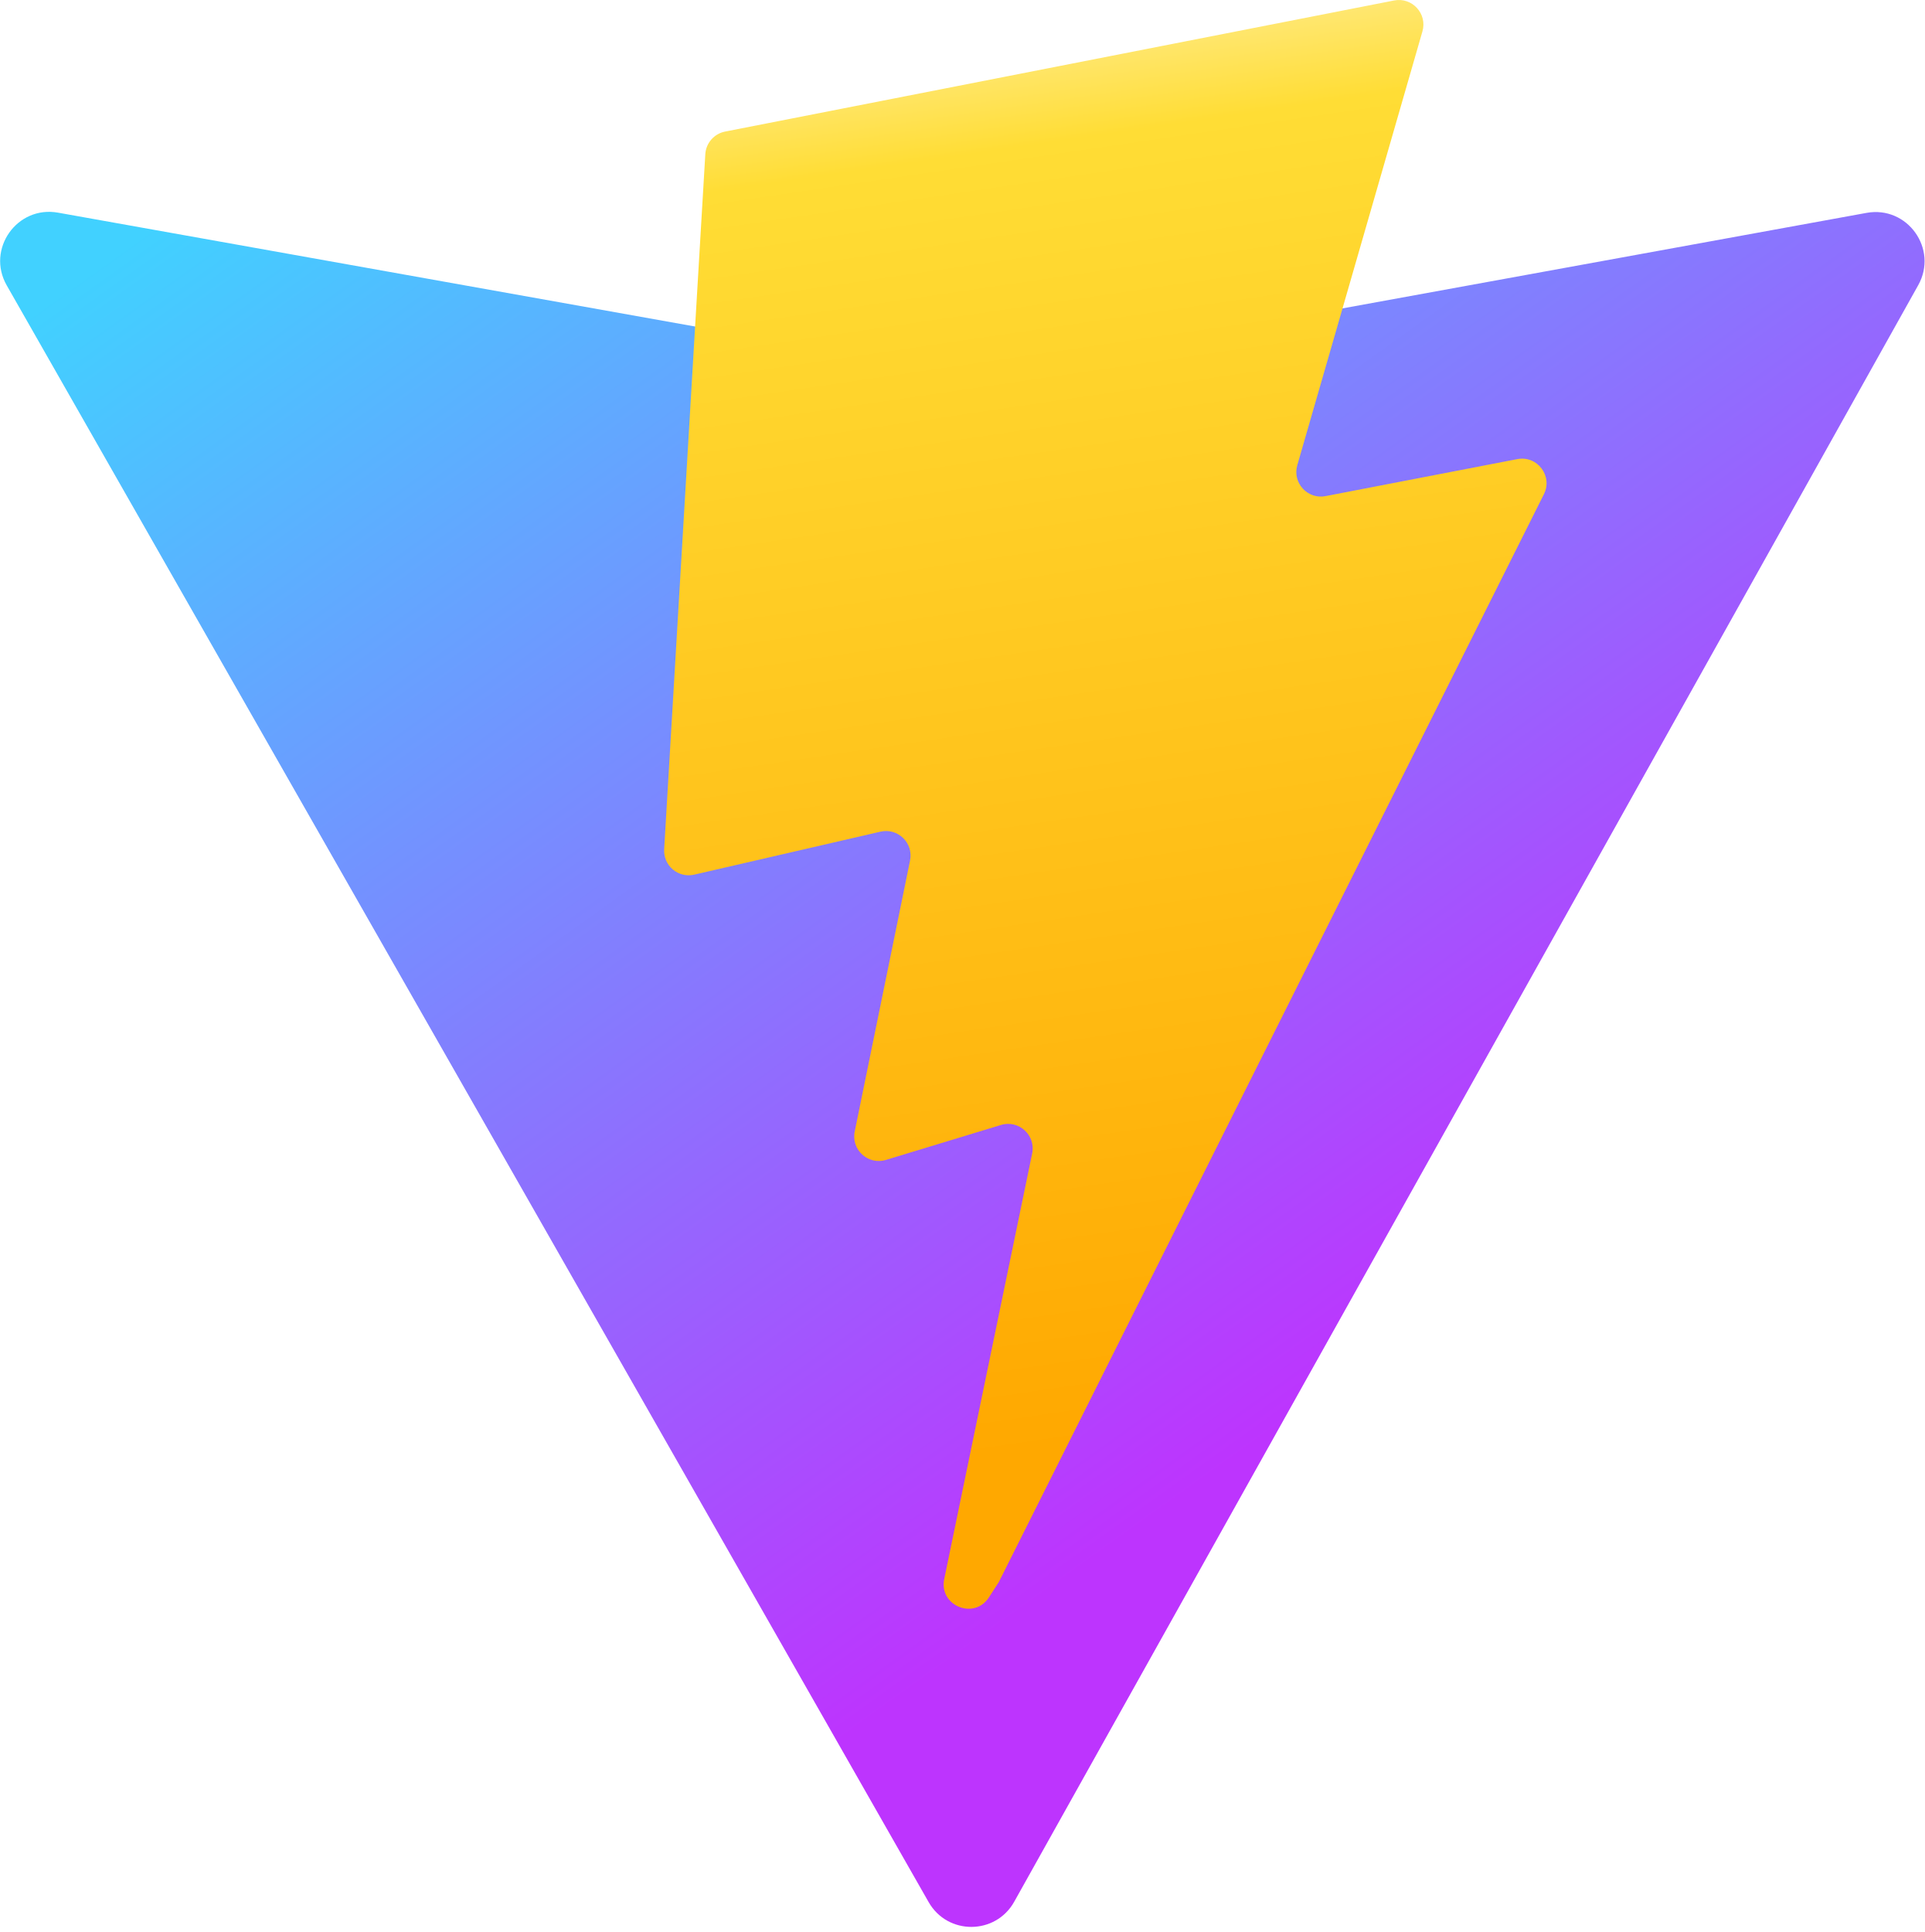
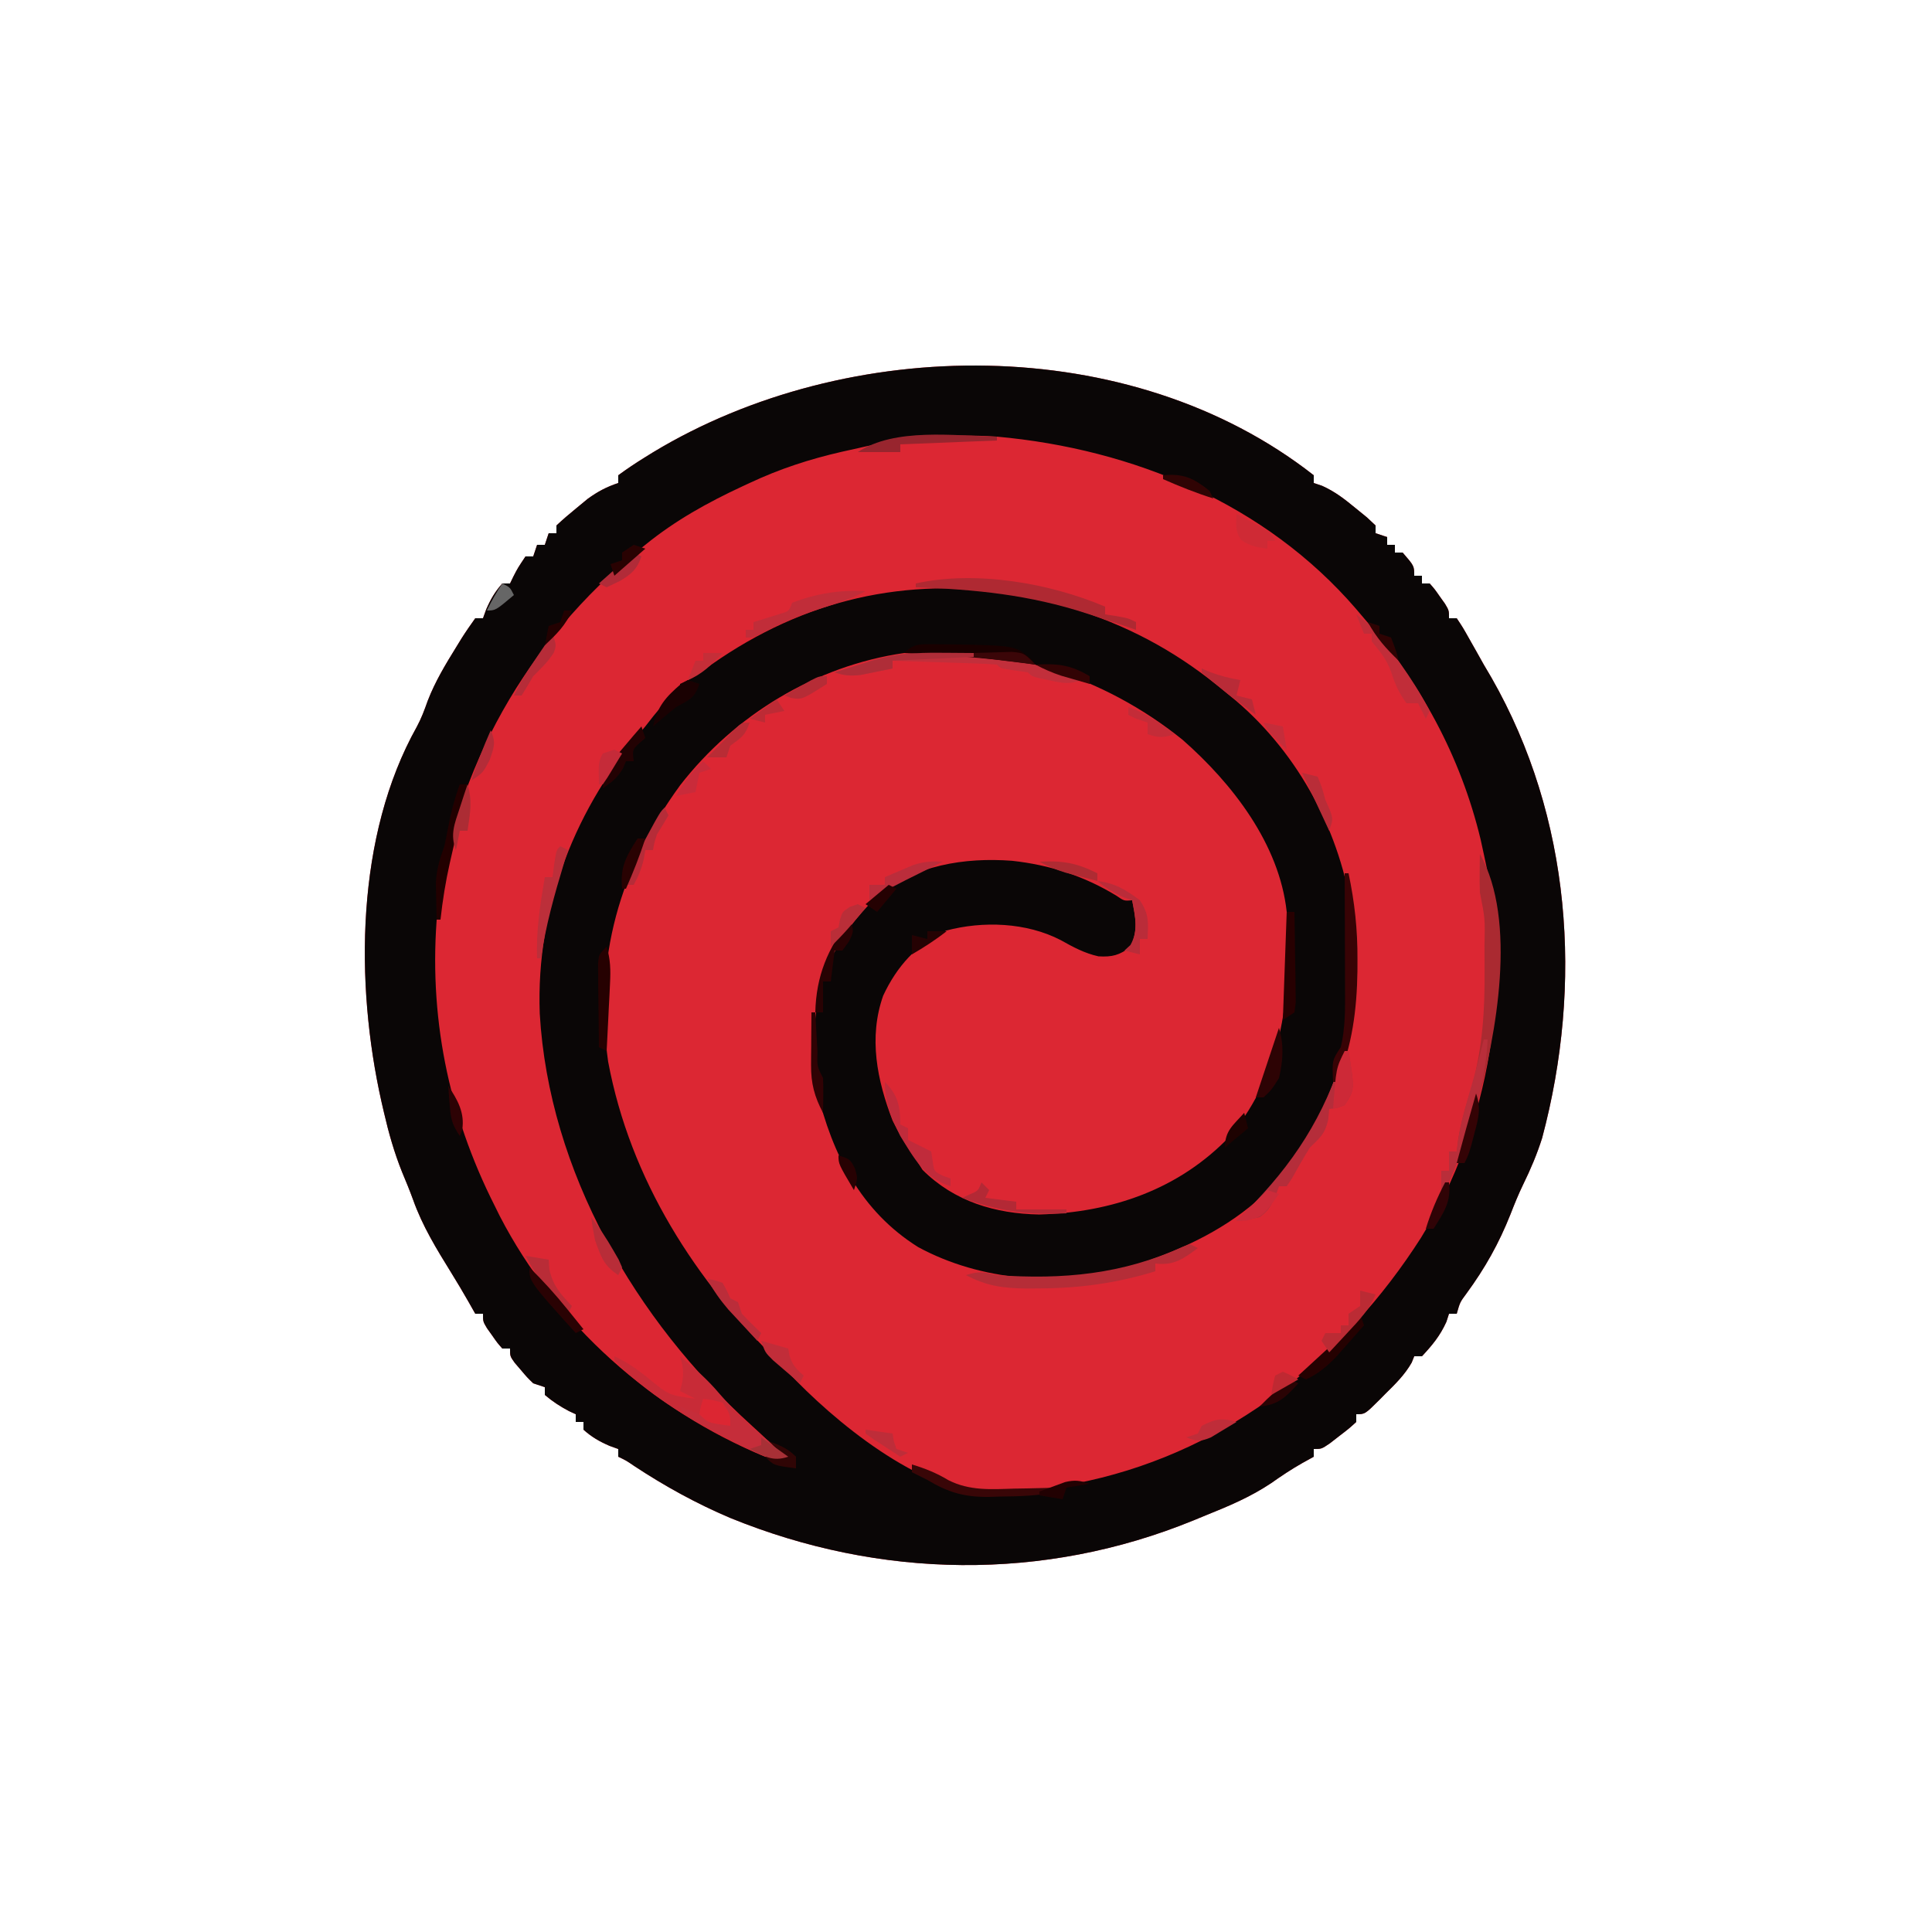
- <svg xmlns="http://www.w3.org/2000/svg" aria-hidden="true" role="img" class="iconify iconify--logos" width="31.88" height="32" preserveAspectRatio="xMidYMid meet" viewBox="0 0 256 257">
-   <defs>
-     <linearGradient id="IconifyId1813088fe1fbc01fb466" x1="-.828%" x2="57.636%" y1="7.652%" y2="78.411%">
-       <stop offset="0%" stop-color="#41D1FF" />
-       <stop offset="100%" stop-color="#BD34FE" />
-     </linearGradient>
-     <linearGradient id="IconifyId1813088fe1fbc01fb467" x1="43.376%" x2="50.316%" y1="2.242%" y2="89.03%">
-       <stop offset="0%" stop-color="#FFEA83" />
-       <stop offset="8.333%" stop-color="#FFDD35" />
-       <stop offset="100%" stop-color="#FFA800" />
-     </linearGradient>
-   </defs>
-   <path fill="url(#IconifyId1813088fe1fbc01fb466)" d="M255.153 37.938L134.897 252.976c-2.483 4.44-8.862 4.466-11.382.048L.875 37.958c-2.746-4.814 1.371-10.646 6.827-9.67l120.385 21.517a6.537 6.537 0 0 0 2.322-.004l117.867-21.483c5.438-.991 9.574 4.796 6.877 9.62Z" />
-   <path fill="url(#IconifyId1813088fe1fbc01fb467)" d="M185.432.063L96.44 17.501a3.268 3.268 0 0 0-2.634 3.014l-5.474 92.456a3.268 3.268 0 0 0 3.997 3.378l24.777-5.718c2.318-.535 4.413 1.507 3.936 3.838l-7.361 36.047c-.495 2.426 1.782 4.5 4.151 3.78l15.304-4.649c2.372-.72 4.652 1.36 4.15 3.788l-11.698 56.621c-.732 3.542 3.979 5.473 5.943 2.437l1.313-2.028l72.516-144.72c1.215-2.423-.88-5.186-3.54-4.672l-25.505 4.922c-2.396.462-4.435-1.77-3.759-4.114l16.646-57.705c.677-2.35-1.37-4.583-3.769-4.113Z" />
+ <svg xmlns="http://www.w3.org/2000/svg" version="1.1" width="500" height="500">
+   <path d="M0 0 C0 0.66 0 1.32 0 2 C0.705 2.237 1.41 2.474 2.137 2.719 C5.503 4.225 7.97 6.156 10.812 8.5 C11.788 9.294 12.764 10.088 13.77 10.906 C14.506 11.597 15.242 12.288 16 13 C16 13.66 16 14.32 16 15 C16.99 15.33 17.98 15.66 19 16 C19 16.66 19 17.32 19 18 C19.66 18 20.32 18 21 18 C21 18.66 21 19.32 21 20 C21.66 20 22.32 20 23 20 C26 23.462 26 23.462 26 26 C26.66 26 27.32 26 28 26 C28 26.66 28 27.32 28 28 C28.66 28 29.32 28 30 28 C31.289 29.461 31.289 29.461 32.625 31.375 C33.071 32.001 33.517 32.628 33.977 33.273 C35 35 35 35 35 37 C35.66 37 36.32 37 37 37 C38.586 39.379 38.586 39.379 40.375 42.562 C40.96 43.595 41.545 44.628 42.148 45.691 C43.065 47.329 43.065 47.329 44 49 C44.652 50.109 45.305 51.217 45.977 52.359 C66.674 88.578 69.742 131.678 59.102 171.52 C57.783 175.686 56.145 179.56 54.223 183.48 C52.994 186.012 51.953 188.564 50.938 191.188 C47.923 198.785 44.334 205.191 39.488 211.801 C37.845 214.017 37.845 214.017 37 217 C36.34 217 35.68 217 35 217 C34.773 217.701 34.546 218.403 34.312 219.125 C32.662 222.741 30.709 225.088 28 228 C27.34 228 26.68 228 26 228 C25.783 228.541 25.567 229.083 25.344 229.641 C23.535 232.816 21.083 235.207 18.5 237.75 C18.001 238.257 17.502 238.763 16.988 239.285 C13.253 243 13.253 243 11 243 C11 243.66 11 244.32 11 245 C9.102 246.727 9.102 246.727 6.625 248.625 C5.407 249.572 5.407 249.572 4.164 250.539 C2 252 2 252 0 252 C0 252.66 0 253.32 0 254 C-0.969 254.536 -1.939 255.072 -2.938 255.625 C-5.749 257.217 -8.37 258.955 -11.004 260.824 C-16.358 264.411 -22.038 266.793 -28 269.188 C-29.029 269.612 -30.057 270.037 -31.117 270.475 C-69.947 286.357 -112.305 285.643 -151.057 269.825 C-159.786 266.118 -167.977 261.604 -175.891 256.383 C-177.936 254.984 -177.936 254.984 -180 254 C-180 253.34 -180 252.68 -180 252 C-180.743 251.732 -181.485 251.464 -182.25 251.188 C-184.891 250.047 -186.856 248.906 -189 247 C-189 246.34 -189 245.68 -189 245 C-189.66 245 -190.32 245 -191 245 C-191 244.34 -191 243.68 -191 243 C-191.577 242.732 -192.155 242.464 -192.75 242.188 C-195.056 240.971 -197.021 239.697 -199 238 C-199 237.34 -199 236.68 -199 236 C-199.99 235.67 -200.98 235.34 -202 235 C-203.605 233.441 -203.605 233.441 -205.188 231.562 C-205.717 230.945 -206.247 230.328 -206.793 229.691 C-208 228 -208 228 -208 226 C-208.66 226 -209.32 226 -210 226 C-211.289 224.539 -211.289 224.539 -212.625 222.625 C-213.071 221.999 -213.517 221.372 -213.977 220.727 C-215 219 -215 219 -215 217 C-215.66 217 -216.32 217 -217 217 C-217.851 215.494 -217.851 215.494 -218.719 213.957 C-220.176 211.405 -221.671 208.885 -223.219 206.387 C-227.009 200.258 -230.673 194.305 -233.096 187.481 C-233.976 185.065 -234.948 182.707 -235.941 180.336 C-237.967 175.286 -239.402 170.233 -240.625 164.938 C-240.942 163.57 -240.942 163.57 -241.266 162.174 C-248.174 131.396 -247.915 93.248 -232.129 65.09 C-230.944 62.896 -230.142 60.724 -229.312 58.375 C-227.379 53.369 -224.691 48.922 -221.875 44.375 C-221.431 43.651 -220.986 42.927 -220.529 42.181 C-219.411 40.415 -218.212 38.702 -217 37 C-216.34 37 -215.68 37 -215 37 C-214.732 36.258 -214.464 35.515 -214.188 34.75 C-213.047 32.109 -211.906 30.144 -210 28 C-209.34 28 -208.68 28 -208 28 C-207.711 27.402 -207.423 26.804 -207.125 26.188 C-206 24 -206 24 -204 21 C-203.34 21 -202.68 21 -202 21 C-201.67 20.01 -201.34 19.02 -201 18 C-200.34 18 -199.68 18 -199 18 C-198.67 17.01 -198.34 16.02 -198 15 C-197.34 15 -196.68 15 -196 15 C-196 14.34 -196 13.68 -196 13 C-194.331 11.433 -192.588 9.945 -190.812 8.5 C-189.85 7.706 -188.887 6.912 -187.895 6.094 C-185.276 4.199 -183.044 3.024 -180 2 C-180 1.34 -180 0.68 -180 0 C-177.741 -1.656 -175.502 -3.155 -173.125 -4.625 C-172.409 -5.069 -171.693 -5.512 -170.955 -5.969 C-120.661 -36.344 -47.574 -37.293 0 0 Z " fill="#DC2733" transform="translate(340,123)" />
+   <path d="M0 0 C0 0.66 0 1.32 0 2 C0.705 2.237 1.41 2.474 2.137 2.719 C5.503 4.225 7.97 6.156 10.812 8.5 C11.788 9.294 12.764 10.088 13.77 10.906 C14.506 11.597 15.242 12.288 16 13 C16 13.66 16 14.32 16 15 C16.99 15.33 17.98 15.66 19 16 C19 16.66 19 17.32 19 18 C19.66 18 20.32 18 21 18 C21 18.66 21 19.32 21 20 C21.66 20 22.32 20 23 20 C26 23.462 26 23.462 26 26 C26.66 26 27.32 26 28 26 C28 26.66 28 27.32 28 28 C28.66 28 29.32 28 30 28 C31.289 29.461 31.289 29.461 32.625 31.375 C33.071 32.001 33.517 32.628 33.977 33.273 C35 35 35 35 35 37 C35.66 37 36.32 37 37 37 C38.586 39.379 38.586 39.379 40.375 42.562 C40.96 43.595 41.545 44.628 42.148 45.691 C43.065 47.329 43.065 47.329 44 49 C44.652 50.109 45.305 51.217 45.977 52.359 C66.674 88.578 69.742 131.678 59.102 171.52 C57.783 175.686 56.145 179.56 54.223 183.48 C52.994 186.012 51.953 188.564 50.938 191.188 C47.923 198.785 44.334 205.191 39.488 211.801 C37.845 214.017 37.845 214.017 37 217 C36.34 217 35.68 217 35 217 C34.773 217.701 34.546 218.403 34.312 219.125 C32.662 222.741 30.709 225.088 28 228 C27.34 228 26.68 228 26 228 C25.783 228.541 25.567 229.083 25.344 229.641 C23.535 232.816 21.083 235.207 18.5 237.75 C18.001 238.257 17.502 238.763 16.988 239.285 C13.253 243 13.253 243 11 243 C11 243.66 11 244.32 11 245 C9.102 246.727 9.102 246.727 6.625 248.625 C5.407 249.572 5.407 249.572 4.164 250.539 C2 252 2 252 0 252 C0 252.66 0 253.32 0 254 C-0.969 254.536 -1.939 255.072 -2.938 255.625 C-5.749 257.217 -8.37 258.955 -11.004 260.824 C-16.358 264.411 -22.038 266.793 -28 269.188 C-29.029 269.612 -30.057 270.037 -31.117 270.475 C-69.947 286.357 -112.305 285.643 -151.057 269.825 C-159.786 266.118 -167.977 261.604 -175.891 256.383 C-177.936 254.984 -177.936 254.984 -180 254 C-180 253.34 -180 252.68 -180 252 C-180.743 251.732 -181.485 251.464 -182.25 251.188 C-184.891 250.047 -186.856 248.906 -189 247 C-189 246.34 -189 245.68 -189 245 C-189.66 245 -190.32 245 -191 245 C-191 244.34 -191 243.68 -191 243 C-191.577 242.732 -192.155 242.464 -192.75 242.188 C-195.056 240.971 -197.021 239.697 -199 238 C-199 237.34 -199 236.68 -199 236 C-199.99 235.67 -200.98 235.34 -202 235 C-203.605 233.441 -203.605 233.441 -205.188 231.562 C-205.717 230.945 -206.247 230.328 -206.793 229.691 C-208 228 -208 228 -208 226 C-208.66 226 -209.32 226 -210 226 C-211.289 224.539 -211.289 224.539 -212.625 222.625 C-213.071 221.999 -213.517 221.372 -213.977 220.727 C-215 219 -215 219 -215 217 C-215.66 217 -216.32 217 -217 217 C-217.851 215.494 -217.851 215.494 -218.719 213.957 C-220.176 211.405 -221.671 208.885 -223.219 206.387 C-227.009 200.258 -230.673 194.305 -233.096 187.481 C-233.976 185.065 -234.948 182.707 -235.941 180.336 C-237.967 175.286 -239.402 170.233 -240.625 164.938 C-240.942 163.57 -240.942 163.57 -241.266 162.174 C-248.174 131.396 -247.915 93.248 -232.129 65.09 C-230.944 62.896 -230.142 60.724 -229.312 58.375 C-227.379 53.369 -224.691 48.922 -221.875 44.375 C-221.431 43.651 -220.986 42.927 -220.529 42.181 C-219.411 40.415 -218.212 38.702 -217 37 C-216.34 37 -215.68 37 -215 37 C-214.732 36.258 -214.464 35.515 -214.188 34.75 C-213.047 32.109 -211.906 30.144 -210 28 C-209.34 28 -208.68 28 -208 28 C-207.711 27.402 -207.423 26.804 -207.125 26.188 C-206 24 -206 24 -204 21 C-203.34 21 -202.68 21 -202 21 C-201.67 20.01 -201.34 19.02 -201 18 C-200.34 18 -199.68 18 -199 18 C-198.67 17.01 -198.34 16.02 -198 15 C-197.34 15 -196.68 15 -196 15 C-196 14.34 -196 13.68 -196 13 C-194.331 11.433 -192.588 9.945 -190.812 8.5 C-189.85 7.706 -188.887 6.912 -187.895 6.094 C-185.276 4.199 -183.044 3.024 -180 2 C-180 1.34 -180 0.68 -180 0 C-177.741 -1.656 -175.502 -3.155 -173.125 -4.625 C-172.409 -5.069 -171.693 -5.512 -170.955 -5.969 C-120.661 -36.344 -47.574 -37.293 0 0 Z M-118 -7 C-119.375 -6.695 -120.75 -6.39 -122.125 -6.086 C-130.454 -4.183 -138.255 -1.645 -146 2 C-146.936 2.433 -146.936 2.433 -147.891 2.875 C-156.951 7.097 -165.203 11.673 -173 18 C-173.549 18.444 -174.098 18.887 -174.664 19.344 C-203.44 42.77 -222.555 75.877 -226.819 112.958 C-229.184 139.642 -224.03 165.194 -212 189 C-211.551 189.907 -211.103 190.815 -210.641 191.75 C-196.109 219.833 -171.163 241.929 -142 254 C-138.747 254.7 -138.747 254.7 -136 255 C-139.117 251.831 -142.305 248.783 -145.604 245.803 C-175.485 218.737 -197.942 180.187 -200.312 139.324 C-201.337 111.55 -191.011 85.821 -173 65 C-172.309 64.118 -171.618 63.237 -170.906 62.328 C-169 60 -169 60 -166.25 57.812 C-165.507 57.214 -164.765 56.616 -164 56 C-164 55.34 -164 54.68 -164 54 C-163.426 53.733 -162.853 53.466 -162.262 53.191 C-159.913 51.954 -157.936 50.528 -155.812 48.938 C-131.804 32.138 -105.766 26.171 -76.574 30.738 C-72.294 31.554 -68.151 32.682 -64 34 C-62.778 34.374 -61.556 34.748 -60.297 35.133 C-46.211 39.818 -34.295 46.528 -23 56 C-22.041 56.782 -21.082 57.565 -20.094 58.371 C-3.694 72.399 7.074 92.659 10 114 C10.277 117.756 10.335 121.485 10.312 125.25 C10.307 126.253 10.301 127.256 10.295 128.289 C9.937 150.405 2.106 170.21 -13.148 186.363 C-22.326 194.85 -33.251 200.042 -45 204 C-45.987 204.34 -46.975 204.681 -47.992 205.031 C-65.775 210.125 -86.172 208.535 -102.375 199.75 C-117.202 190.463 -124.604 175.816 -128.612 159.102 C-129.28 155.486 -129.34 151.919 -129.312 148.25 C-129.308 147.466 -129.304 146.682 -129.3 145.874 C-129.006 130.628 -123.908 119.526 -113 109 C-103.363 100.883 -90.299 98.848 -78.07 99.772 C-68.301 100.846 -59.46 103.689 -51.039 108.828 C-49.103 110.166 -49.103 110.166 -47 110 C-46.096 114.509 -45.441 117.808 -47.438 122.062 C-50.275 124.208 -52.165 124.712 -55.719 124.5 C-59.305 123.714 -62.322 122.075 -65.508 120.289 C-74.337 115.722 -85.578 115.289 -95.152 117.84 C-102.766 121.324 -107.933 127.165 -111.438 134.688 C-115.257 145.518 -113.027 156.55 -109 167 C-107.24 170.529 -105.251 173.766 -103 177 C-102.422 177.907 -101.845 178.815 -101.25 179.75 C-93.035 187.965 -82.427 191.1 -71.062 191.312 C-52.259 190.802 -34.784 184.819 -21.59 170.941 C-7.682 153.959 -5.761 134.125 -7 113 C-8.9 95.414 -21.099 79.747 -33.957 68.449 C-54.451 51.954 -79.738 43.942 -106 46 C-128.923 49.305 -149.826 62.011 -163.977 80.223 C-179.691 101.792 -186.33 125.145 -182.618 151.739 C-176.879 182.371 -160.046 208.505 -138 230 C-137.174 230.911 -137.174 230.911 -136.332 231.84 C-124.062 244.964 -102.106 262.976 -83.45 263.847 C-80.259 263.792 -77.157 263.447 -74 263 C-72.98 262.885 -71.961 262.771 -70.91 262.652 C-67.897 262.236 -64.971 261.654 -62 261 C-60.779 260.743 -59.559 260.487 -58.301 260.223 C-21.803 252.118 7.846 228.468 27.75 197.33 C45.776 168.002 51.613 131.477 44 98 C43.733 96.772 43.466 95.543 43.191 94.277 C37.995 72.682 27.59 53.655 13 37 C12.321 36.199 11.641 35.399 10.941 34.574 C-12.534 7.346 -46.752 -6.821 -82 -10 C-94.402 -10.814 -105.917 -9.85 -118 -7 Z " fill="#0A0606" transform="translate(340,123)" />
+   <path d="M0 0 C3.217 1.465 5.804 3.297 8.562 5.5 C14.097 10.096 14.097 10.096 21 11 C19.68 10.34 18.36 9.68 17 9 C17.186 8.258 17.371 7.515 17.562 6.75 C17.999 4.008 17.752 2.607 17 0 C20.742 3.055 24.142 6.048 27.25 9.75 C30.996 14.169 35.229 17.959 39.547 21.801 C41.428 23.487 43.241 25.188 45 27 C39.986 26.443 35.939 24.783 31.5 22.5 C30.805 22.146 30.11 21.792 29.394 21.428 C18.783 15.919 8.357 9.667 0 1 C0 0.67 0 0.34 0 0 Z " fill="#C82B37" transform="translate(159,351)" />
+   <path d="M0 0 C9.732 17.338 4.205 46.819 -0.747 64.908 C-2.959 72.493 -5.739 79.799 -9 87 C-9.33 87 -9.66 87 -10 87 C-10 85.35 -10 83.7 -10 82 C-9.34 82 -8.68 82 -8 82 C-8 80.35 -8 78.7 -8 77 C-7.34 77 -6.68 77 -6 77 C-5.875 75.983 -5.75 74.966 -5.621 73.918 C-4.859 69.109 -3.47 64.632 -2.035 59.988 C0.696 50.061 1.299 40.251 1.206 30.015 C1.187 27.909 1.185 25.803 1.186 23.697 C1.333 16.748 1.333 16.748 0 10 C-0.068 8.272 -0.085 6.542 -0.062 4.812 C-0.053 3.911 -0.044 3.01 -0.035 2.082 C-0.024 1.395 -0.012 0.708 0 0 Z " fill="#AA2A31" transform="translate(383,221)" />
+   <path d="M0 0 C0.33 0 0.66 0 1 0 C2.615 10.016 2.615 10.016 0 14 C-2.125 14.812 -2.125 14.812 -4 15 C-4.082 15.908 -4.165 16.815 -4.25 17.75 C-5.127 21.551 -6.287 22.316 -9 25 C-10.648 27.602 -12.133 30.264 -13.633 32.953 C-14.084 33.629 -14.535 34.304 -15 35 C-15.66 35 -16.32 35 -17 35 C-17.268 35.763 -17.536 36.526 -17.812 37.312 C-18.994 39.987 -19.644 41.317 -22 43 C-25.188 43.688 -25.188 43.688 -28 44 C-27.274 43.277 -26.549 42.554 -25.801 41.809 C-13.137 29.11 -5.402 17.088 0 0 Z " fill="#B52D3A" transform="translate(348,272)" />
+   <path d="M0 0 C-3.352 1.117 -4.731 0.847 -8.125 0.125 C-9.014 -0.058 -9.904 -0.241 -10.82 -0.43 C-13 -1 -13 -1 -14 -2 C-15.155 -2.165 -16.31 -2.33 -17.5 -2.5 C-21 -3 -21 -3 -22 -4 C-23.998 -4.158 -26.001 -4.251 -28.004 -4.316 C-29.219 -4.358 -30.434 -4.4 -31.686 -4.443 C-32.965 -4.483 -34.244 -4.522 -35.562 -4.562 C-36.846 -4.606 -38.129 -4.649 -39.451 -4.693 C-42.634 -4.8 -45.817 -4.902 -49 -5 C-49 -4.34 -49 -3.68 -49 -3 C-50.748 -2.635 -52.498 -2.284 -54.25 -1.938 C-55.712 -1.642 -55.712 -1.642 -57.203 -1.34 C-59.868 -1.016 -61.489 -1.145 -64 -2 C-61.938 -2.649 -59.876 -3.294 -57.812 -3.938 C-56.664 -4.297 -55.515 -4.657 -54.332 -5.027 C-36.454 -10.246 -17.056 -6.364 0 0 Z " fill="#C22F3B" transform="translate(280,176)" />
+   <path d="M0 0 C0.66 0.33 1.32 0.66 2 1 C-1.797 3.826 -4.186 5.566 -9 5 C-9 5.66 -9 6.32 -9 7 C-19.058 10.099 -28.584 11.407 -39.125 11.438 C-40.191 11.447 -41.257 11.457 -42.355 11.467 C-48.333 11.403 -52.707 10.827 -58 8 C-54.619 6.873 -53.4 7.255 -50 8 C-32.913 9.202 -17.522 7.795 -1.82 0.637 C-1.22 0.427 -0.619 0.216 0 0 Z " fill="#B52D37" transform="translate(308,322)" />
+   <path d="M0 0 C0 0.66 0 1.32 0 2 C0.949 2.144 1.897 2.289 2.875 2.438 C6 3 6 3 8 4 C8 4.66 8 5.32 8 6 C6.268 5.412 6.268 5.412 4.5 4.812 C2.668 4.206 0.834 3.602 -1 3 C-2.245 2.59 -3.49 2.18 -4.773 1.758 C-19.594 -3.054 -33.453 -4.467 -49 -5 C-49 -5.33 -49 -5.66 -49 -6 C-33.581 -9.433 -14.412 -6.139 0 0 Z " fill="#AF2932" transform="translate(286,157)" />
+   <path d="M0 0 C0.949 0.825 1.897 1.65 2.875 2.5 C7.485 6.456 12.24 10.227 17 14 C12.202 15.599 8.911 12.876 4.516 10.762 C-9.675 3.651 -9.675 3.651 -11 1 C-10.34 1.268 -9.68 1.536 -9 1.812 C-5.351 3.257 -1.678 4.629 2 6 C1.34 4.02 0.68 2.04 0 0 Z " fill="#C52D3A" transform="translate(187,363)" />
+   <path d="M0 0 C0.33 0 0.66 0 1 0 C2.585 7.474 3.355 14.613 3.312 22.25 C3.308 23.743 3.308 23.743 3.304 25.267 C3.164 35.242 1.953 44.753 -2 54 C-2.33 54 -2.66 54 -3 54 C-3.25 48.375 -3.25 48.375 -1 45 C0.188 39.975 0.13 35.013 0.098 29.883 C0.096 29.026 0.095 28.169 0.093 27.285 C0.088 24.565 0.075 21.845 0.062 19.125 C0.057 17.273 0.053 15.422 0.049 13.57 C0.038 9.047 0.021 4.523 0 0 Z " fill="#380305" transform="translate(348,226)" />
+   <path d="M0 0 C0.33 0 0.66 0 1 0 C0.351 13.638 -4.409 26.652 -10 39 C-10.33 39 -10.66 39 -11 39 C-11 37.35 -11 35.7 -11 34 C-10.34 34 -9.68 34 -9 34 C-9 32.35 -9 30.7 -9 29 C-8.34 29 -7.68 29 -7 29 C-6.875 27.988 -6.75 26.976 -6.621 25.934 C-6.027 22.174 -5.149 18.706 -4.062 15.062 C-2.595 10.061 -1.216 5.068 0 0 Z " fill="#B92E3A" transform="translate(384,269)" />
+   <path d="M0 0 C4.309 3.106 7.082 6.506 10.062 10.812 C10.483 11.404 10.904 11.995 11.338 12.604 C14.153 16.605 16.766 20.644 19 25 C18.67 25.66 18.34 26.32 18 27 C17.34 25.68 16.68 24.36 16 23 C15.01 23 14.02 23 13 23 C11.097 20.412 10.021 18.067 9.062 15 C7.892 11.696 6.226 9.672 4 7 C4 6.34 4 5.68 4 5 C3.34 5 2.68 5 2 5 C1.34 3.35 0.68 1.7 0 0 Z " fill="#C12D39" transform="translate(351,159)" />
+   <path d="M0 0 C0.747 0.009 1.493 0.019 2.262 0.028 C3.023 0.034 3.784 0.04 4.567 0.046 C21.139 0.334 21.139 0.334 25.208 3.852 C25.791 4.558 25.791 4.558 26.387 5.278 C25.441 5.145 24.495 5.013 23.52 4.876 C13.155 3.474 2.834 2.738 -7.613 2.278 C-5.08 -0.255 -3.458 0.02 0 0 Z " fill="#190000" transform="translate(241.6128,166.7219)" />
+   <path d="M0 0 C-3.559 1.958 -7.258 3.094 -11.125 4.312 C-16.747 6.12 -21.942 8.25 -27.145 11.082 C-29 12 -29 12 -31 12 C-31 11.34 -31 10.68 -31 10 C-30.34 10 -29.68 10 -29 10 C-29 9.34 -29 8.68 -29 8 C-28.362 7.807 -27.724 7.613 -27.066 7.414 C-26.24 7.154 -25.414 6.893 -24.562 6.625 C-23.739 6.37 -22.915 6.115 -22.066 5.852 C-19.822 5.191 -19.822 5.191 -19 3 C-12.722 0.595 -6.681 -0.378 0 0 Z " fill="#C12D39" transform="translate(224,153)" />
+   <path d="M0 0 C3.363 3.363 4 6.288 4 11 C4.66 11.33 5.32 11.66 6 12 C6 12.99 6 13.98 6 15 C6.619 15.309 7.237 15.619 7.875 15.938 C9.25 16.625 10.625 17.312 12 18 C12.124 18.804 12.248 19.609 12.375 20.438 C12.726 23.16 12.726 23.16 15.062 24.312 C15.702 24.539 16.341 24.766 17 25 C17 25.66 17 26.32 17 27 C10.322 24.956 7.529 19.711 4 14 C1.615 9.223 0 5.375 0 0 Z " fill="#C02B3B" transform="translate(229,280)" />
+   <path d="M0 0 C0.66 0 1.32 0 2 0 C2.087 4.292 2.14 8.583 2.188 12.875 C2.213 14.098 2.238 15.322 2.264 16.582 C2.273 17.749 2.283 18.915 2.293 20.117 C2.309 21.196 2.324 22.275 2.341 23.386 C2.172 24.68 2.172 24.68 2 26 C1.01 26.66 0.02 27.32 -1 28 C-0.67 18.76 -0.34 9.52 0 0 Z " fill="#270001" transform="translate(333,236)" />
+   <path d="M0 0 C0.836 0.005 1.672 0.009 2.533 0.014 C4.585 0.025 6.636 0.043 8.688 0.062 C8.688 0.393 8.688 0.723 8.688 1.062 C-1.708 1.558 -1.708 1.558 -12.312 2.062 C-12.312 2.723 -12.312 3.382 -12.312 4.062 C-14.06 4.427 -15.811 4.779 -17.562 5.125 C-19.024 5.421 -19.024 5.421 -20.516 5.723 C-23.181 6.046 -24.801 5.918 -27.312 5.062 C-25.251 4.414 -23.188 3.768 -21.125 3.125 C-19.976 2.765 -18.828 2.406 -17.645 2.035 C-11.593 0.269 -6.269 -0.064 0 0 Z " fill="#AF2D38" transform="translate(243.3125,168.9375)" />
+   <path d="M0 0 C3.439 1.032 6.38 2.223 9.438 4.062 C14.952 6.855 20.451 6.438 26.5 6.25 C27.609 6.232 28.717 6.214 29.859 6.195 C32.574 6.149 35.286 6.083 38 6 C38 6.33 38 6.66 38 7 C32.86 8.133 27.933 8.258 22.688 8.312 C21.775 8.342 20.863 8.371 19.924 8.4 C13.565 8.46 9.417 7.251 4 4 C2.671 3.324 1.339 2.655 0 2 C0 1.34 0 0.68 0 0 Z " fill="#390607" transform="translate(236,379)" />
+   <path d="M0 0 C0.994 3.253 1.048 6.035 0.879 9.422 C0.831 10.447 0.782 11.471 0.732 12.527 C0.676 13.591 0.62 14.654 0.562 15.75 C0.51 16.829 0.458 17.908 0.404 19.02 C0.275 21.68 0.14 24.34 0 27 C-0.66 26.67 -1.32 26.34 -2 26 C-2.058 22.042 -2.094 18.084 -2.125 14.125 C-2.142 12.997 -2.159 11.869 -2.176 10.707 C-2.182 9.631 -2.189 8.554 -2.195 7.445 C-2.206 6.45 -2.216 5.455 -2.227 4.43 C-2 2 -2 2 0 0 Z " fill="#260101" transform="translate(157,245)" />
+   <path d="M0 0 C0.66 0 1.32 0 2 0 C1.001 4.515 -0.004 9.028 -1.035 13.535 C-1.205 14.282 -1.374 15.029 -1.549 15.799 C-1.892 17.313 -2.239 18.826 -2.588 20.338 C-3.688 25.215 -4.453 30.03 -5 35 C-5.33 35 -5.66 35 -6 35 C-6.055 32.959 -6.093 30.917 -6.125 28.875 C-6.148 27.738 -6.171 26.601 -6.195 25.43 C-5.995 21.91 -5.205 19.294 -4 16 C-3.636 14.34 -3.3 12.673 -3 11 C-2.278 7.206 -1.339 3.633 0 0 Z " fill="#220000" transform="translate(119,203)" />
+   <path d="M0 0 C0 0.33 0 0.66 0 1 C-12.375 1.495 -12.375 1.495 -25 2 C-25 2.66 -25 3.32 -25 4 C-28.63 4 -32.26 4 -36 4 C-26.425 -2.383 -11.027 -0.198 0 0 Z " fill="#98252E" transform="translate(258,113)" />
+   <path d="M0 0 C4.525 0.532 7.388 2.271 11 5 C13.429 8.644 13.162 10.712 13 15 C12.34 15 11.68 15 11 15 C11 16.32 11 17.64 11 19 C9.68 18.67 8.36 18.34 7 18 C7.516 17.526 8.031 17.051 8.562 16.562 C10.735 12.69 9.753 9.248 9 5 C8.258 4.732 7.515 4.464 6.75 4.188 C4.134 3.058 2.198 1.791 0 0 Z " fill="#BA2C39" transform="translate(284,228)" />
+   <path d="M0 0 C0.66 0.66 1.32 1.32 2 2 C1.67 2.66 1.34 3.32 1 4 C3.64 4.33 6.28 4.66 9 5 C9 5.66 9 6.32 9 7 C13.29 7 17.58 7 22 7 C22 7.33 22 7.66 22 8 C12.192 8.529 4.211 7.427 -5 4 C-4.361 3.711 -3.721 3.422 -3.062 3.125 C-0.848 2.172 -0.848 2.172 0 0 Z " fill="#B32935" transform="translate(254,306)" />
+   <path d="M0 0 C1 3 1 3 -0.312 5.688 C-0.869 6.451 -1.426 7.214 -2 8 C-2.66 8 -3.32 8 -4 8 C-4.33 10.64 -4.66 13.28 -5 16 C-5.66 16 -6.32 16 -7 16 C-7 18.64 -7 21.28 -7 24 C-7.66 24 -8.32 24 -9 24 C-8.779 14.559 -5.793 7.419 0 0 Z " fill="#280203" transform="translate(220,238)" />
+   <path d="M0 0 C0.66 0.33 1.32 0.66 2 1 C1.662 2.1 1.325 3.199 0.977 4.332 C-1.498 12.498 -3.775 20.534 -5 29 C-5.33 29 -5.66 29 -6 29 C-6.281 21.834 -5.204 15.055 -4 8 C-3.34 8 -2.68 8 -2 8 C-1.856 6.866 -1.711 5.731 -1.562 4.562 C-1 1 -1 1 0 0 Z " fill="#BC2F3A" transform="translate(145,219)" />
+   <path d="M0 0 C1.483 0.785 2.961 1.578 4.438 2.375 C5.673 3.036 5.673 3.036 6.934 3.711 C9 5 9 5 10 7 C9.34 7 8.68 7 8 7 C8 7.66 8 8.32 8 9 C5.336 8.64 3.418 8.288 1.188 6.75 C-0.388 4.429 -0.085 2.75 0 0 Z " fill="#CF2A35" transform="translate(320,133)" />
+   <path d="M0 0 C0.33 0.99 0.66 1.98 1 3 C-0.555 4.778 -2.118 6.547 -3.688 8.312 C-4.558 9.299 -5.428 10.285 -6.324 11.301 C-8.787 13.786 -10.845 15.511 -14 17 C-14.66 16.67 -15.32 16.34 -16 16 C-15.586 15.622 -15.173 15.244 -14.747 14.854 C-12.87 13.135 -10.997 11.411 -9.125 9.688 C-8.474 9.093 -7.823 8.498 -7.152 7.885 C-6.527 7.308 -5.902 6.731 -5.258 6.137 C-4.682 5.608 -4.106 5.079 -3.512 4.534 C-1.777 2.871 -1.777 2.871 0 0 Z " fill="#250101" transform="translate(352,340)" />
+   <path d="M0 0 C1.32 0.33 2.64 0.66 4 1 C2.385 4.899 -0.279 7.713 -3.125 10.75 C-3.593 11.257 -4.061 11.763 -4.543 12.285 C-5.691 13.527 -6.845 14.764 -8 16 C-8.66 15.01 -9.32 14.02 -10 13 C-9.67 12.34 -9.34 11.68 -9 11 C-7.68 11 -6.36 11 -5 11 C-5 10.34 -5 9.68 -5 9 C-4.34 9 -3.68 9 -3 9 C-3 8.01 -3 7.02 -3 6 C-2.01 5.34 -1.02 4.68 0 4 C0 2.68 0 1.36 0 0 Z " fill="#BB2B34" transform="translate(352,334)" />
+   <path d="M0 0 C0.33 0.99 0.66 1.98 1 3 C0.505 3.433 0.01 3.866 -0.5 4.312 C-2.332 5.997 -2.332 5.997 -2 9 C-2.66 9 -3.32 9 -4 9 C-4.247 9.598 -4.495 10.196 -4.75 10.812 C-6.164 13.286 -7.651 14.434 -10 16 C-9.521 11.237 -7.505 8.774 -4.438 5.188 C-3.611 4.212 -2.785 3.236 -1.934 2.23 C-1.296 1.494 -0.657 0.758 0 0 Z " fill="#230203" transform="translate(166,188)" />
+   <path d="M0 0 C0.99 0.33 1.98 0.66 3 1 C1.719 4.842 0.446 5.009 -3 7 C-5.057 8.608 -7.02 10.296 -9 12 C-7.881 6.777 -5.654 4.365 -1.754 1.004 C-1.175 0.673 -0.596 0.341 0 0 Z " fill="#1A0102" transform="translate(178,176)" />
+   <path d="M0 0 C0.33 0.66 0.66 1.32 1 2 C0.026 3.682 -0.977 5.347 -2 7 C-2.696 9.191 -2.696 9.191 -3 11 C-3.66 11 -4.32 11 -5 11 C-5.124 11.742 -5.247 12.485 -5.375 13.25 C-5.955 15.801 -6.737 17.727 -8 20 C-8.66 20 -9.32 20 -10 20 C-8.613 15.406 -6.74 11.393 -4.438 7.188 C-3.507 5.476 -3.507 5.476 -2.559 3.73 C-1 1 -1 1 0 0 Z " fill="#B62C38" transform="translate(172,209)" />
+   <path d="M0 0 C2.97 0.495 2.97 0.495 6 1 C6.062 1.866 6.124 2.732 6.188 3.625 C7.231 7.96 8.993 9.761 12 13 C11.67 13.66 11.34 14.32 11 15 C6.623 10.266 2.983 5.727 0 0 Z " fill="#B92C37" transform="translate(136,325)" />
+   <path d="M0 0 C2.375 0.312 2.375 0.312 5 1 C7 4 7 4 7 7 C1.25 6.25 1.25 6.25 -1 4 C-0.625 1.875 -0.625 1.875 0 0 Z " fill="#DC2632" transform="translate(182,362)" />
+   <path d="M0 0 C0.33 0 0.66 0 1 0 C2.589 9.857 2.589 9.857 0 14 C-0.99 14.33 -1.98 14.66 -3 15 C-2.221 4.442 -2.221 4.442 0 0 Z " fill="#CD2937" transform="translate(348,272)" />
+   <path d="M0 0 C1.329 4.474 1.062 8.479 0 13 C-1.938 16.062 -1.938 16.062 -4 18 C-4.66 18 -5.32 18 -6 18 C-4 12 -2 6 0 0 Z " fill="#2D0304" transform="translate(331,266)" />
+   <path d="M0 0 C-2.131 1.068 -4.264 2.13 -6.402 3.184 C-10.702 5.31 -14.942 7.43 -19 10 C-19 8.68 -19 7.36 -19 6 C-17.68 6 -16.36 6 -15 6 C-15 5.34 -15 4.68 -15 4 C-13.442 3.322 -11.878 2.658 -10.312 2 C-9.442 1.629 -8.572 1.258 -7.676 0.875 C-4.943 -0.019 -2.853 -0.164 0 0 Z " fill="#BB2D3B" transform="translate(244,223)" />
+   <path d="M0 0 C1.875 0.25 1.875 0.25 4 1 C5.125 3 5.125 3 6 5 C6.66 5.33 7.32 5.66 8 6 C8.33 6.99 8.66 7.98 9 9 C10.627 10.706 12.29 12.378 14 14 C13.67 14.66 13.34 15.32 13 16 C11.39 14.276 9.787 12.546 8.188 10.812 C6.848 9.368 6.848 9.368 5.48 7.895 C3.303 5.354 1.608 2.922 0 0 Z " fill="#BB2D3A" transform="translate(183,331)" />
+   <path d="M0 0 C0.33 0 0.66 0 1 0 C1.061 1.143 1.121 2.287 1.184 3.465 C1.268 4.956 1.353 6.447 1.438 7.938 C1.477 8.692 1.516 9.447 1.557 10.225 C1.44 13.919 1.44 13.919 3 17 C3.072 18.519 3.084 20.042 3.062 21.562 C3.053 22.389 3.044 23.215 3.035 24.066 C3.024 24.704 3.012 25.343 3 26 C0.782 21.859 -0.131 18.367 -0.098 13.672 C-0.093 12.473 -0.093 12.473 -0.088 11.25 C-0.08 10.425 -0.071 9.6 -0.062 8.75 C-0.058 7.91 -0.053 7.069 -0.049 6.203 C-0.037 4.135 -0.019 2.068 0 0 Z " fill="#300204" transform="translate(210,262)" />
+   <path d="M0 0 C3.532 3.432 6.714 6.974 9.812 10.812 C10.603 11.788 11.393 12.764 12.207 13.77 C13.095 14.874 13.095 14.874 14 16 C13.34 16.33 12.68 16.66 12 17 C0 3.686 0 3.686 0 0 Z " fill="#2A0203" transform="translate(137,328)" />
+   <path d="M0 0 C1 3 1 3 0.312 4.938 C-1.195 7.307 -3.017 9.017 -5 11 C-5.536 11.908 -6.072 12.815 -6.625 13.75 C-7.306 14.864 -7.306 14.864 -8 16 C-8.66 16 -9.32 16 -10 16 C-8.561 12.962 -6.883 10.22 -5 7.438 C-4.484 6.673 -3.969 5.909 -3.438 5.121 C-2.963 4.421 -2.489 3.721 -2 3 C-1.34 2.01 -0.68 1.02 0 0 Z " fill="#B62C38" transform="translate(143,164)" />
+   <path d="M0 0 C0.722 0.309 1.444 0.619 2.188 0.938 C4.803 1.926 7.251 2.529 10 3 C9.67 4.32 9.34 5.64 9 7 C10.32 7.33 11.64 7.66 13 8 C13.33 9.32 13.66 10.64 14 12 C9.216 8.467 4.478 4.918 0 1 C0 0.67 0 0.34 0 0 Z " fill="#B92B37" transform="translate(311,173)" />
+   <path d="M0 0 C2.31 0.66 4.62 1.32 7 2 C7.103 2.598 7.206 3.196 7.312 3.812 C8.089 6.282 9.071 7.323 11 9 C10.67 9.66 10.34 10.32 10 11 C8.515 9.737 7.037 8.464 5.562 7.188 C4.739 6.48 3.915 5.772 3.066 5.043 C1 3 1 3 0 0 Z " fill="#C12D39" transform="translate(197,347)" />
+   <path d="M0 0 C0.99 0.33 1.98 0.66 3 1 C-1.185 6.785 -1.185 6.785 -5.312 7.875 C-6.643 7.937 -6.643 7.937 -8 8 C-5.333 5.333 -2.667 2.667 0 0 Z " fill="#CC2B3A" transform="translate(328,308)" />
+   <path d="M0 0 C4.671 1.557 8.087 4.084 12 7 C8.99 7.934 8.133 8.044 5 7 C5 6.01 5 5.02 5 4 C4.01 3.67 3.02 3.34 2 3 C1.34 2.67 0.68 2.34 0 2 C0 1.34 0 0.68 0 0 Z " fill="#C42C38" transform="translate(292,183)" />
+   <path d="M0 0 C1.35 3.727 0.634 6.358 -0.375 10.125 C-0.651 11.179 -0.927 12.234 -1.211 13.32 C-2 16 -2 16 -3 18 C-3.66 18 -4.32 18 -5 18 C-3.37 11.989 -1.729 5.983 0 0 Z " fill="#340305" transform="translate(382,283)" />
+   <path d="M0 0 C1.307 4.297 0.66 7.602 0 12 C-0.66 12 -1.32 12 -2 12 C-2.33 13.65 -2.66 15.3 -3 17 C-4.564 13.026 -3.361 10.186 -2.062 6.25 C-1.682 5.08 -1.302 3.909 -0.91 2.703 C-0.61 1.811 -0.309 0.919 0 0 Z " fill="#AC2C34" transform="translate(121,203)" />
+   <path d="M0 0 C2.149 2.769 4.018 5.578 5.75 8.625 C6.199 9.401 6.647 10.177 7.109 10.977 C7.403 11.644 7.697 12.312 8 13 C7.67 13.66 7.34 14.32 7 15 C3.165 12.443 2.571 10.283 1 6 C0.602 4.012 0.245 2.013 0 0 Z " fill="#B82D38" transform="translate(153,315)" />
+   <path d="M0 0 C1.32 0.33 2.64 0.66 4 1 C5.125 3.75 5.125 3.75 6 7 C6.392 7.887 6.784 8.774 7.188 9.688 C8 12 8 12 7 15 C4.69 10.05 2.38 5.1 0 0 Z " fill="#B92D38" transform="translate(337,200)" />
+   <path d="M0 0 C0.66 0.66 1.32 1.32 2 2 C1.01 2.33 0.02 2.66 -1 3 C-1.33 4.65 -1.66 6.3 -2 8 C-3.65 8.33 -5.3 8.66 -7 9 C-5.037 5.466 -2.959 2.755 0 0 Z " fill="#C92B3A" transform="translate(182,197)" />
+   <path d="M0 0 C5.99 -0.315 9.636 0.318 15 3 C15 3.66 15 4.32 15 5 C13.249 4.547 11.499 4.087 9.75 3.625 C8.775 3.37 7.801 3.115 6.797 2.852 C4.342 2.104 2.244 1.229 0 0 Z " fill="#AF2B33" transform="translate(269,223)" />
+   <path d="M0 0 C2.31 0.33 4.62 0.66 7 1 C7.103 1.639 7.206 2.279 7.312 2.938 C7.539 3.618 7.766 4.299 8 5 C8.99 5.33 9.98 5.66 11 6 C10.01 6.495 10.01 6.495 9 7 C7.497 6.025 5.998 5.045 4.5 4.062 C3.665 3.517 2.829 2.972 1.969 2.41 C1.319 1.945 0.669 1.479 0 1 C0 0.67 0 0.34 0 0 Z " fill="#BE2D39" transform="translate(224,370)" />
+   <path d="M0 0 C0.66 0.33 1.32 0.66 2 1 C1.064 2.106 0.126 3.209 -0.812 4.312 C-1.335 4.927 -1.857 5.542 -2.395 6.176 C-3.872 7.854 -5.4 9.439 -7 11 C-7 9.68 -7 8.36 -7 7 C-6.34 6.67 -5.68 6.34 -5 6 C-4.876 5.361 -4.753 4.721 -4.625 4.062 C-4 2 -4 2 -2.062 0.688 C-1.382 0.461 -0.701 0.234 0 0 Z " fill="#BA2E38" transform="translate(222,234)" />
+   <path d="M0 0 C-1.157 3.47 -2.181 3.886 -5 6 C-5.33 6.99 -5.66 7.98 -6 9 C-7.65 9 -9.3 9 -11 9 C-9.333 7.333 -7.667 5.667 -6 4 C-5.278 3.237 -4.556 2.474 -3.812 1.688 C-2 0 -2 0 0 0 Z " fill="#B92C35" transform="translate(194,187)" />
+   <path d="M0 0 C5.673 -0.293 8.991 -0.006 14 3 C14 3.66 14 4.32 14 5 C12.415 4.546 10.832 4.087 9.25 3.625 C8.368 3.37 7.487 3.115 6.578 2.852 C4.239 2.079 2.166 1.164 0 0 Z " fill="#320304" transform="translate(268,172)" />
+   <path d="M0 0 C5.286 -0.503 7.866 0.731 12 4 C12.33 4.66 12.66 5.32 13 6 C8.528 4.582 4.289 2.887 0 1 C0 0.67 0 0.34 0 0 Z " fill="#300404" transform="translate(301,123)" />
+   <path d="M0 0 C2.915 1.074 4.778 1.778 7 4 C7 4.99 7 5.98 7 7 C1.25 6.25 1.25 6.25 -1 4 C0.65 4 2.3 4 4 4 C2.68 2.68 1.36 1.36 0 0 Z " fill="#300505" transform="translate(199,373)" />
+   <path d="M0 0 C-1.408 0.869 -2.826 1.72 -4.25 2.562 C-5.039 3.038 -5.828 3.514 -6.641 4.004 C-9.308 5.13 -10.345 5.017 -13 4 C-12.01 3.67 -11.02 3.34 -10 3 C-9.67 2.34 -9.34 1.68 -9 1 C-5.506 -0.794 -3.714 -1.117 0 0 Z " fill="#BF2D39" transform="translate(320,368)" />
+   <path d="M0 0 C0.33 0 0.66 0 1 0 C1.615 5.076 -0.383 7.83 -3 12 C-3.66 12 -4.32 12 -5 12 C-3.689 7.766 -2.056 3.926 0 0 Z " fill="#300306" transform="translate(374,306)" />
+   <path d="M0 0 C0.66 0 1.32 0 2 0 C0.582 4.472 -1.113 8.711 -3 13 C-3.33 13 -3.66 13 -4 13 C-4.55 7.365 -2.95 4.61 0 0 Z " fill="#290202" transform="translate(165,217)" />
+   <path d="M0 0 C0.66 0.33 1.32 0.66 2 1 C1.192 2.336 0.378 3.669 -0.438 5 C-0.89 5.742 -1.342 6.485 -1.809 7.25 C-2.202 7.827 -2.595 8.405 -3 9 C-3.33 9 -3.66 9 -4 9 C-4.125 3.25 -4.125 3.25 -3 1 C-2.01 0.67 -1.02 0.34 0 0 Z " fill="#C52B39" transform="translate(159,194)" />
+   <path d="M0 0 C0 0.66 0 1.32 0 2 C-6.45 6.093 -6.45 6.093 -9.234 5.621 C-9.817 5.416 -10.4 5.211 -11 5 C-9.545 4.162 -8.086 3.329 -6.625 2.5 C-5.813 2.036 -5.001 1.572 -4.164 1.094 C-2 0 -2 0 0 0 Z " fill="#B62C36" transform="translate(214,175)" />
+   <path d="M0 0 C2.104 -0.081 4.208 -0.139 6.312 -0.188 C7.484 -0.222 8.656 -0.257 9.863 -0.293 C13 0 13 0 16 3 C10.72 2.34 5.44 1.68 0 1 C0 0.67 0 0.34 0 0 Z " fill="#3B0608" transform="translate(252,169)" />
+   <path d="M0 0 C2.31 1.65 4.62 3.3 7 5 C2.824 6.392 0.865 4.823 -3 3 C-2.01 2.67 -1.02 2.34 0 2 C0 1.34 0 0.68 0 0 Z " fill="#A73036" transform="translate(197,372)" />
+   <path d="M0 0 C0.33 1.32 0.66 2.64 1 4 C-1.97 6.475 -1.97 6.475 -5 9 C-5 4.61 -2.872 3.231 0 0 Z " fill="#1E0201" transform="translate(322,288)" />
+   <path d="M0 0 C2.4 3.601 4.322 6.961 3.625 11.375 C3.419 11.911 3.212 12.447 3 13 C0.892 9.838 0.662 8.493 0.375 4.812 C0.3 3.911 0.225 3.01 0.148 2.082 C0.099 1.395 0.05 0.708 0 0 Z " fill="#2D0204" transform="translate(116,281)" />
+   <path d="M0 0 C0.66 0.33 1.32 0.66 2 1 C0.947 4.277 -0.638 5.605 -3.5 7.312 C-4.655 7.869 -5.81 8.426 -7 9 C-7.66 8.67 -8.32 8.34 -9 8 C-6.03 5.36 -3.06 2.72 0 0 Z " fill="#B12B38" transform="translate(164,143)" />
+   <path d="M0 0 C-1.98 0.33 -3.96 0.66 -6 1 C-6.33 1.99 -6.66 2.98 -7 4 C-9.97 3.505 -9.97 3.505 -13 3 C-13 2.67 -13 2.34 -13 2 C-11.588 1.466 -10.17 0.948 -8.75 0.438 C-7.961 0.147 -7.172 -0.143 -6.359 -0.441 C-3.809 -1.045 -2.447 -0.847 0 0 Z " fill="#220102" transform="translate(282,384)" />
+   <path d="M0 0 C1.65 0 3.3 0 5 0 C2.12 2.24 -0.849 4.162 -4 6 C-4 4.35 -4 2.7 -4 1 C-2.68 1.33 -1.36 1.66 0 2 C0 1.34 0 0.68 0 0 Z " fill="#250203" transform="translate(240,241)" />
+   <path d="M0 0 C0.66 0.33 1.32 0.66 2 1 C0.35 2.98 -1.3 4.96 -3 7 C-3.99 6.34 -4.98 5.68 -6 5 C-4.02 3.35 -2.04 1.7 0 0 Z " fill="#250102" transform="translate(230,229)" />
+   <path d="M0 0 C1.378 3.132 0.901 4.288 -0.25 7.625 C-2 11 -2 11 -5 13 C-3.582 8.528 -1.887 4.289 0 0 Z " fill="#B42C38" transform="translate(127,189)" />
+   <path d="M0 0 C0.66 0.99 1.32 1.98 2 3 C0.35 3.33 -1.3 3.66 -3 4 C-3 4.66 -3 5.32 -3 6 C-4.32 5.67 -5.64 5.34 -7 5 C-4.69 3.35 -2.38 1.7 0 0 Z " fill="#BD2B35" transform="translate(201,181)" />
+   <path d="M0 0 C1.65 0 3.3 0 5 0 C2.192 2.964 -0.183 5.445 -4 7 C-3.34 5.35 -2.68 3.7 -2 2 C-1.34 2 -0.68 2 0 2 C0 1.34 0 0.68 0 0 Z " fill="#C52E38" transform="translate(182,169)" />
+   <path d="M0 0 C0.66 0.33 1.32 0.66 2 1 C-1.173 4.536 -3.167 6.586 -8 7 C-5.484 4.394 -2.949 2.106 0 0 Z " fill="#2A0304" transform="translate(334,357)" />
+   <path d="M0 0 C0.66 0 1.32 0 2 0 C0.445 3.817 -2.036 6.192 -5 9 C-4.67 7.35 -4.34 5.7 -4 4 C-3.01 3.67 -2.02 3.34 -1 3 C-0.67 2.01 -0.34 1.02 0 0 Z " fill="#230101" transform="translate(146,158)" />
+   <path d="M0 0 C0.99 0.33 1.98 0.66 3 1 C-0.96 4.465 -0.96 4.465 -5 8 C-5.33 7.01 -5.66 6.02 -6 5 C-5.01 4.67 -4.02 4.34 -3 4 C-3 3.34 -3 2.68 -3 2 C-2.01 1.34 -1.02 0.68 0 0 Z " fill="#290202" transform="translate(164,141)" />
+   <path d="M0 0 C3 1 3 1 4.25 3.375 C5 6 5 6 4 9 C0 2.25 0 2.25 0 0 Z " fill="#270102" transform="translate(217,299)" />
+   <path d="M0 0 C0.99 0.33 1.98 0.66 3 1 C3 1.66 3 2.32 3 3 C3.99 3.33 4.98 3.66 6 4 C7.188 7.062 7.188 7.062 8 10 C4.712 6.89 2.163 3.984 0 0 Z " fill="#2E0303" transform="translate(354,161)" />
+   <path d="M0 0 C2.125 0.938 2.125 0.938 4 2 C1.69 3.32 -0.62 4.64 -3 6 C-2.625 3.562 -2.625 3.562 -2 1 C-1.34 0.67 -0.68 0.34 0 0 Z " fill="#BF2932" transform="translate(332,355)" />
+   <path d="M0 0 C2.475 0.495 2.475 0.495 5 1 C5.33 2.98 5.66 4.96 6 7 C1.125 2.25 1.125 2.25 0 0 Z " fill="#C52D3A" transform="translate(327,187)" />
+   <path d="M0 0 C2 1 2 1 3 3 C-1.75 7 -1.75 7 -4 7 C-2.796 4.506 -1.546 2.319 0 0 Z " fill="#666666" transform="translate(130,151)" />
</svg>
